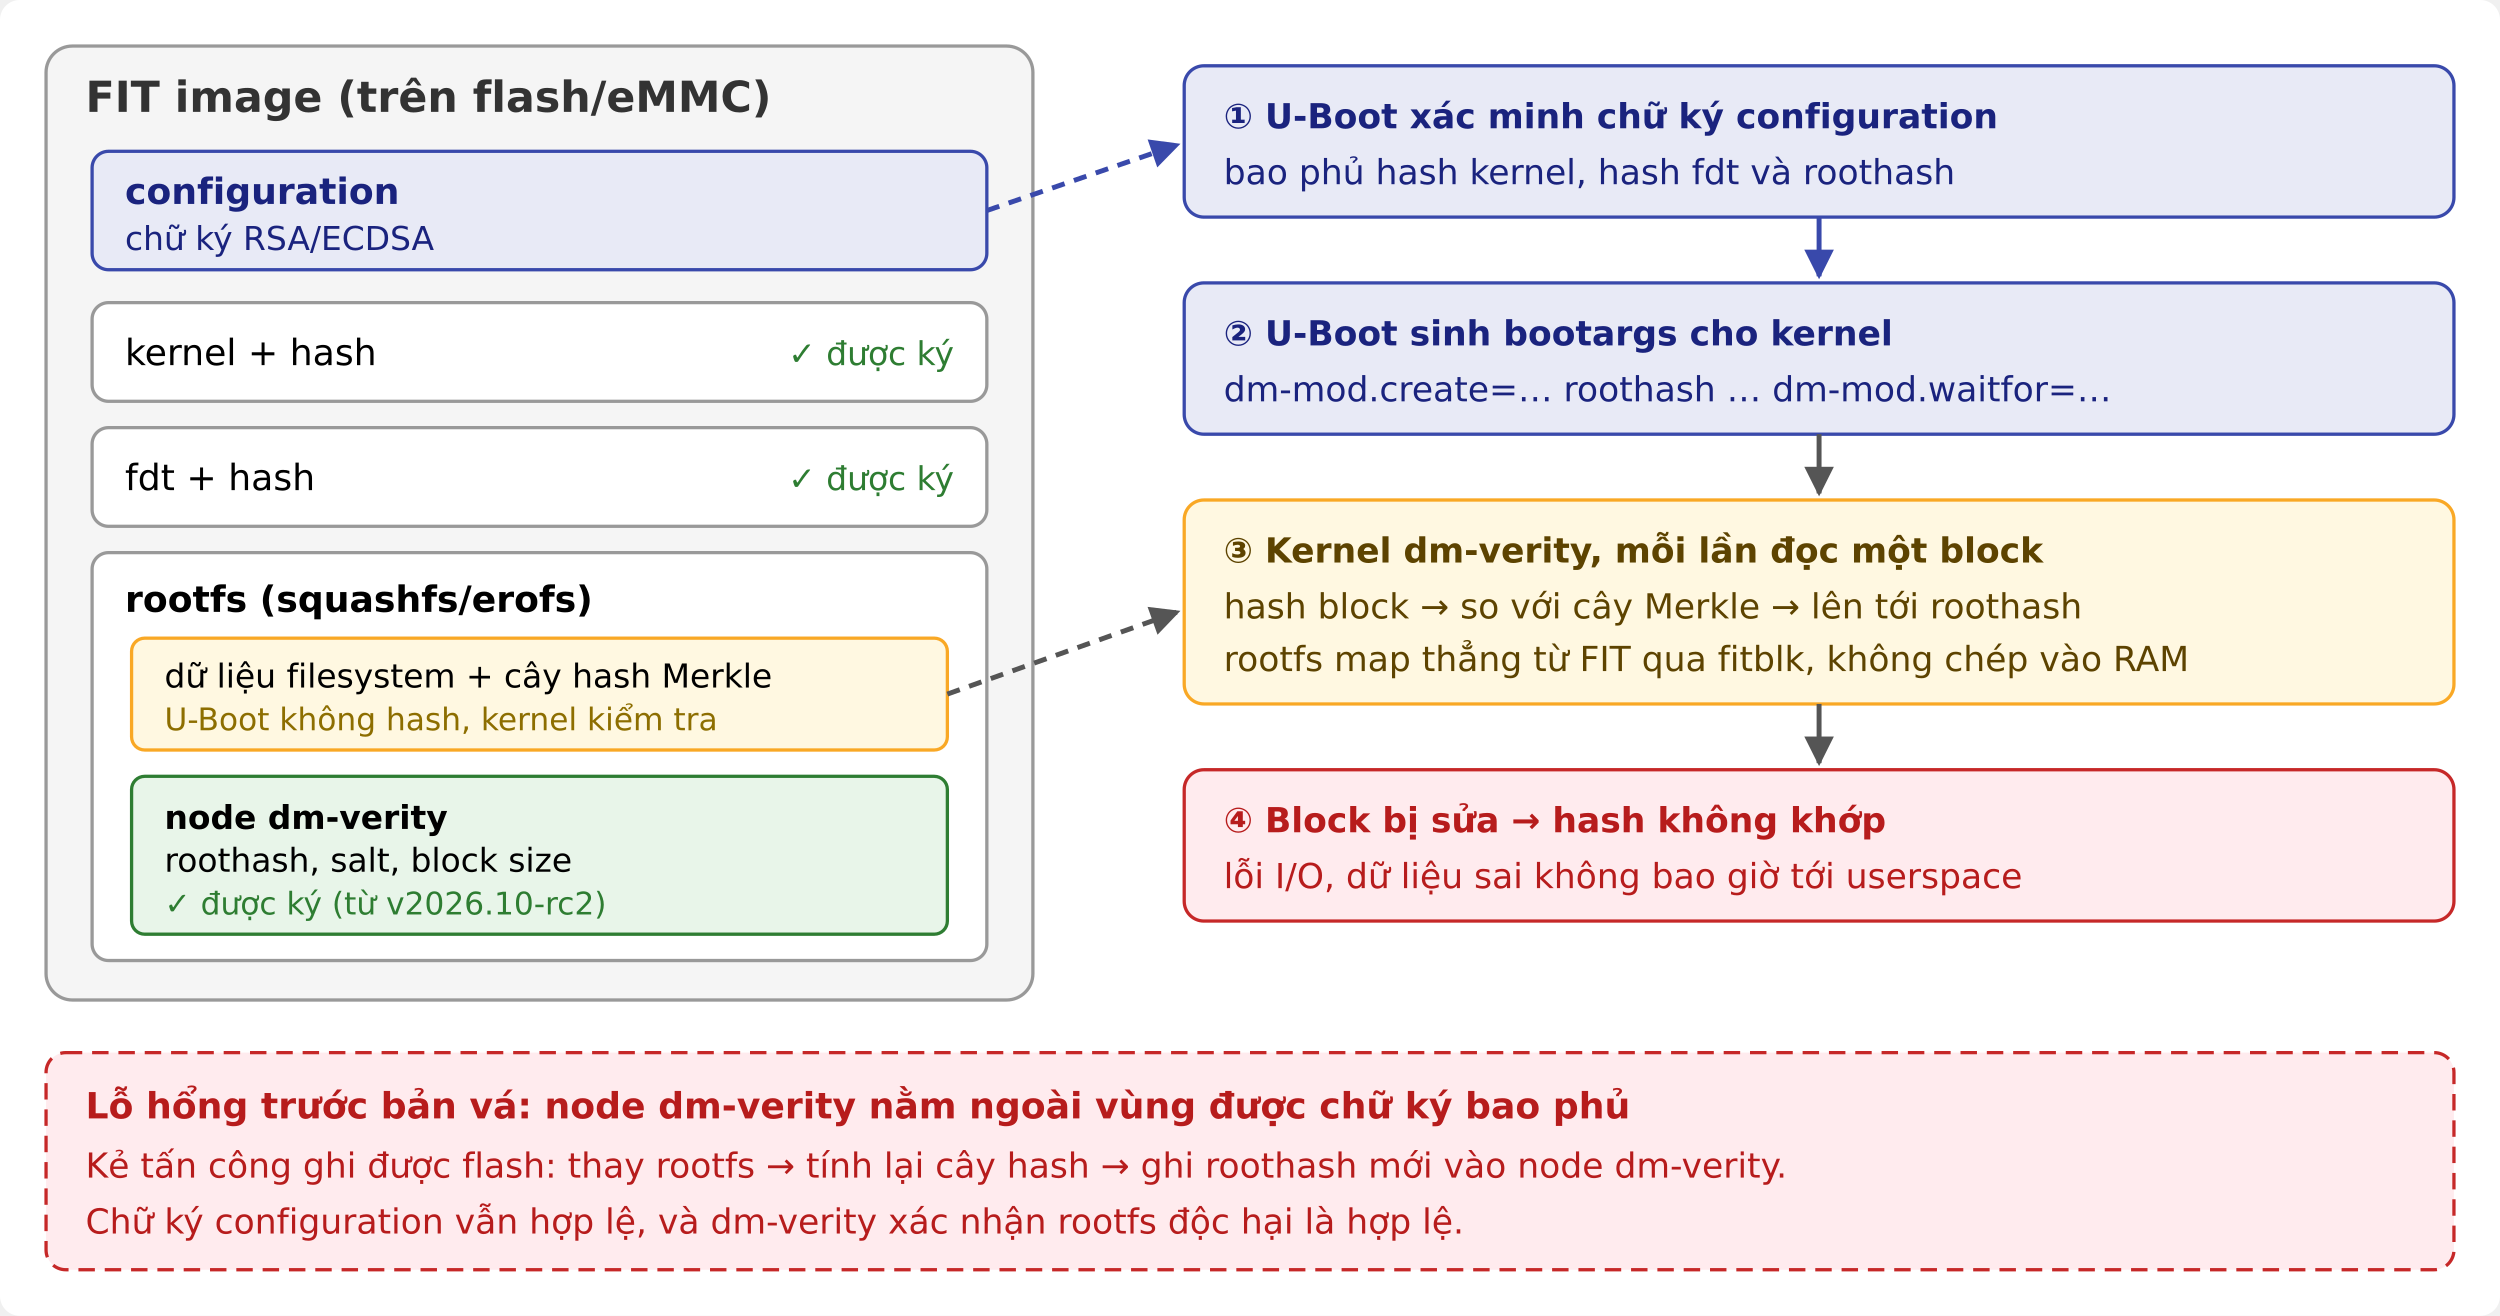
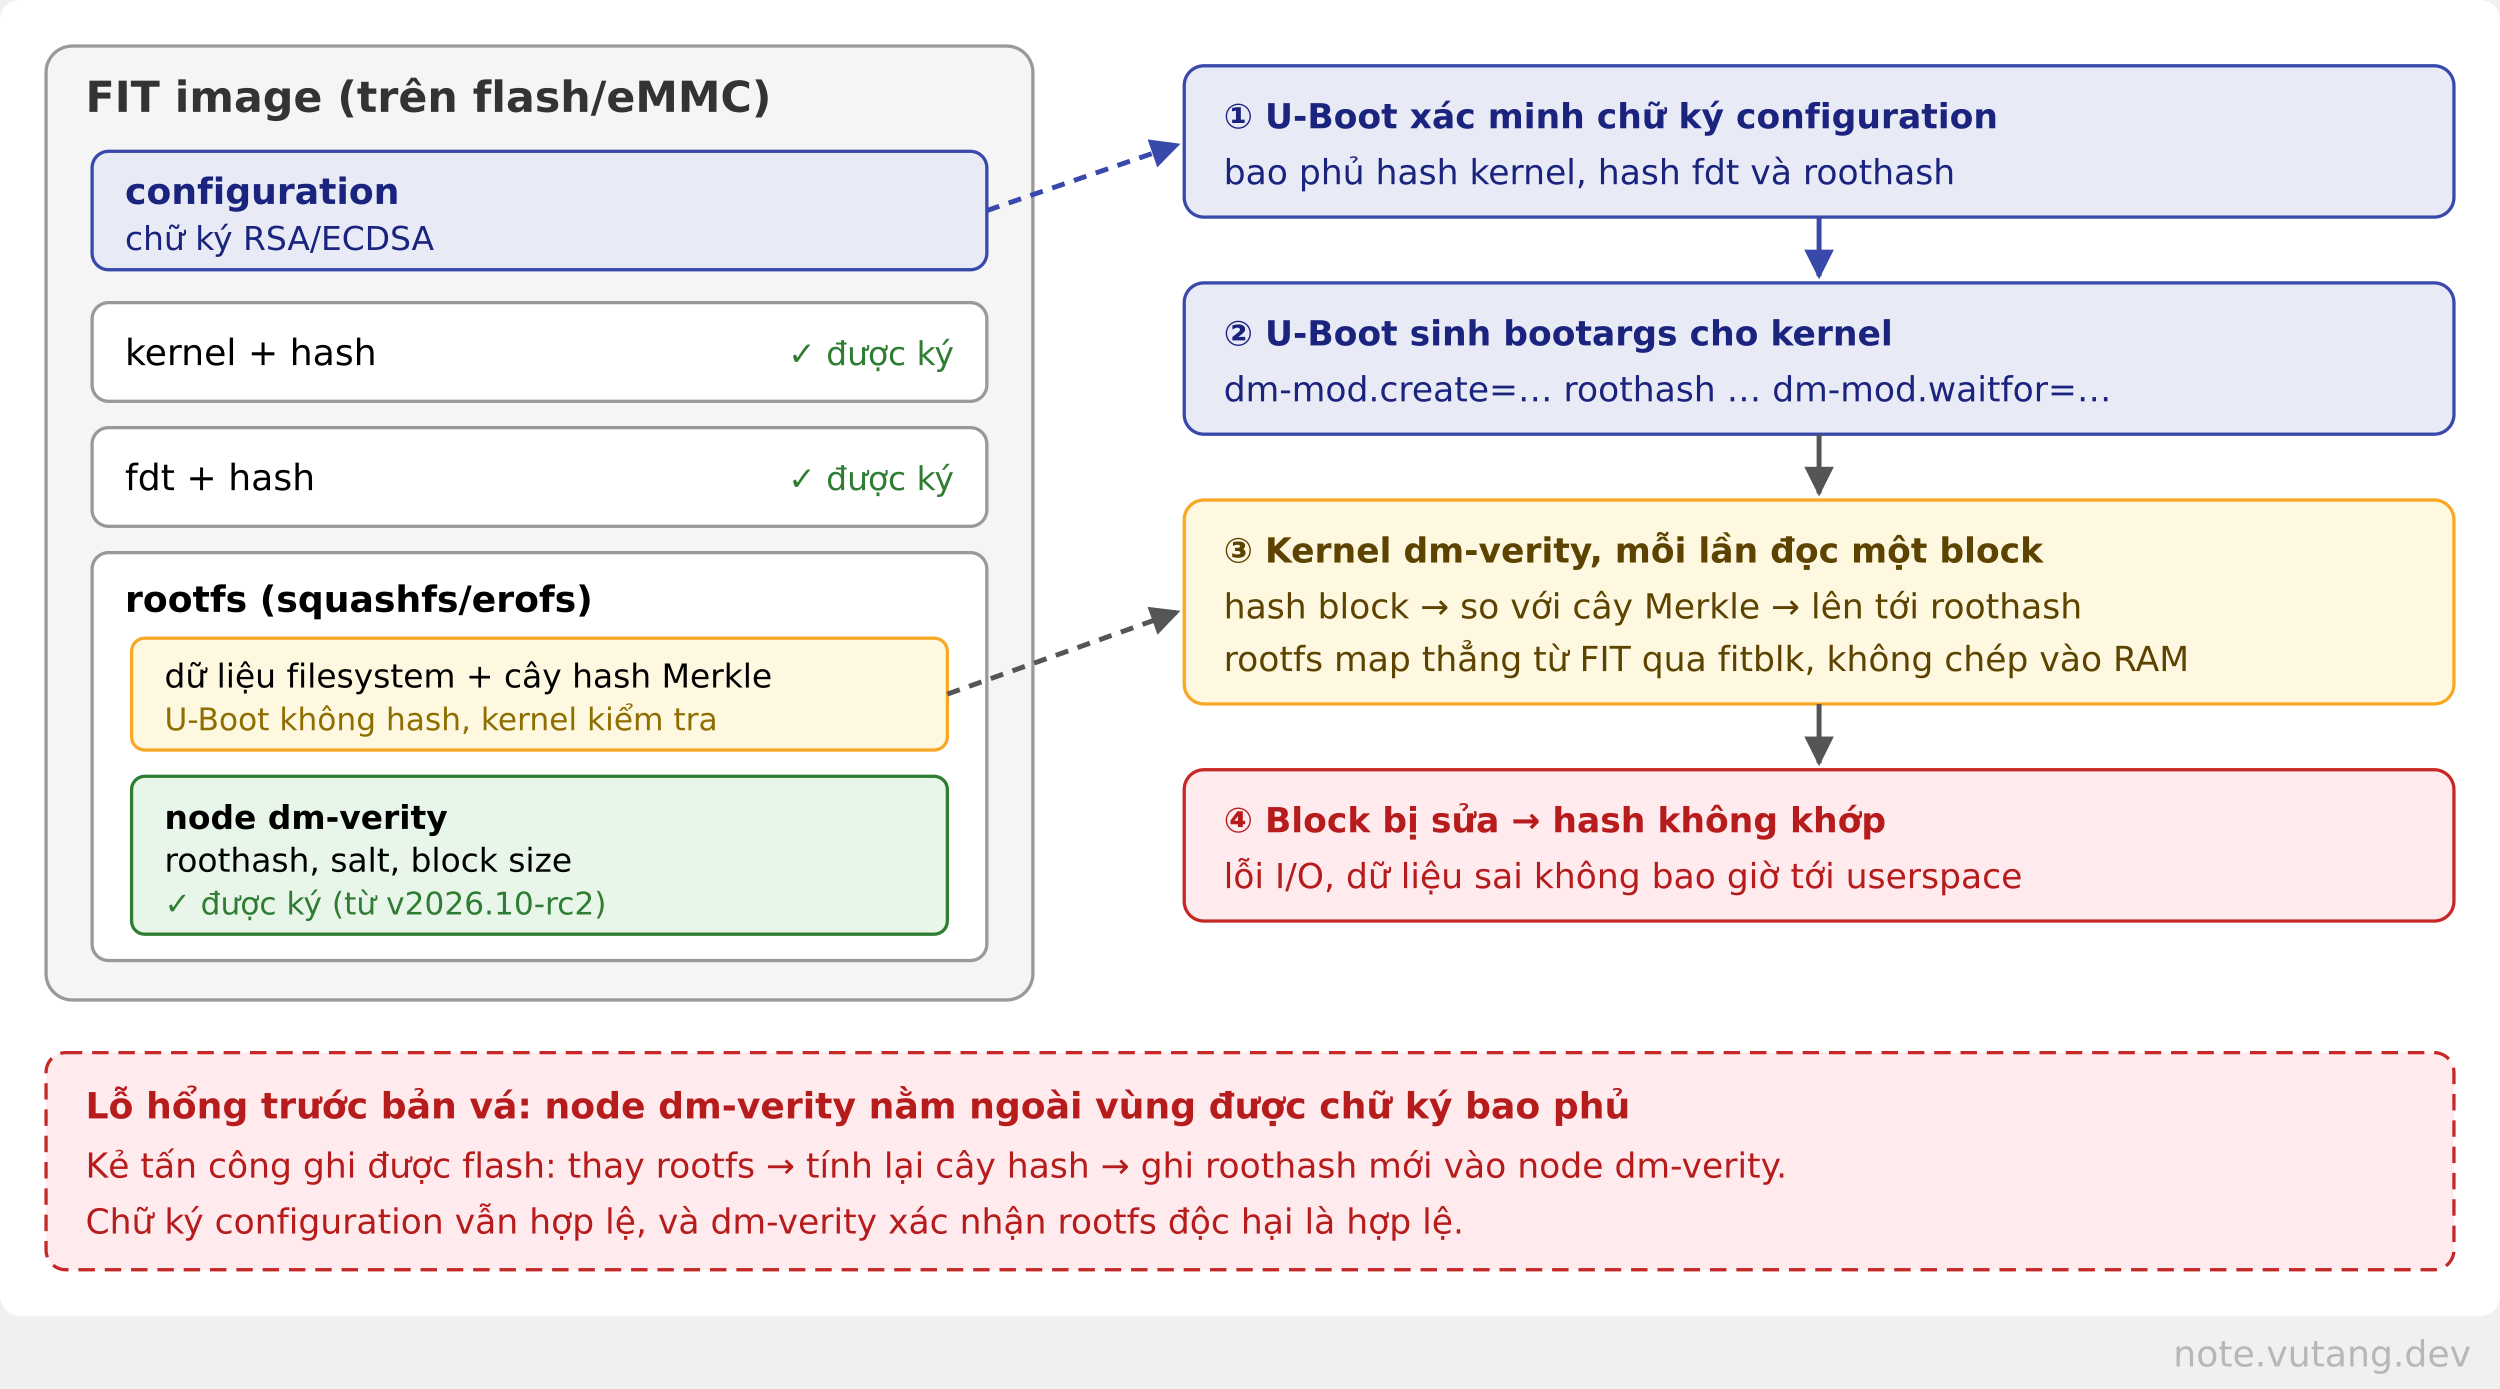
- <svg xmlns="http://www.w3.org/2000/svg" role="img" aria-label="Luồng dm-verity trong FIT image" viewBox="0 0 760 400" font-family="DejaVu Sans, sans-serif">
+ <svg xmlns="http://www.w3.org/2000/svg" role="img" aria-label="Luồng dm-verity trong FIT image" viewBox="0 0 760 422" font-family="DejaVu Sans, sans-serif">
  <rect width="760" height="400" rx="6" fill="#ffffff" />
  <defs>
    <marker id="dg" viewBox="0 0 10 10" refX="9" refY="5" markerWidth="6" markerHeight="6" orient="auto">
      <path d="M0,0 L10,5 L0,10 z" fill="#555" />
    </marker>
    <marker id="db" viewBox="0 0 10 10" refX="9" refY="5" markerWidth="6" markerHeight="6" orient="auto">
      <path d="M0,0 L10,5 L0,10 z" fill="#3949ab" />
    </marker>
  </defs>
  <rect x="14" y="14" width="300" height="290" rx="8" fill="#f5f5f5" stroke="#999" />
  <text x="26" y="34" font-size="13" font-weight="700" fill="#333">FIT image (trên flash/eMMC)</text>
  <rect x="28" y="46" width="272" height="36" rx="5" fill="#e8eaf6" stroke="#3949ab" />
  <text x="38" y="62" font-size="11" font-weight="700" fill="#1a237e">configuration</text>
  <text x="38" y="76" font-size="10" fill="#1a237e">chữ ký RSA/ECDSA</text>
  <rect x="28" y="92" width="272" height="30" rx="5" fill="#fff" stroke="#999" />
  <text x="38" y="111" font-size="11">kernel + hash</text>
  <text x="290" y="111" font-size="10" text-anchor="end" fill="#2e7d32">✓ được ký</text>
  <rect x="28" y="130" width="272" height="30" rx="5" fill="#fff" stroke="#999" />
  <text x="38" y="149" font-size="11">fdt + hash</text>
  <text x="290" y="149" font-size="10" text-anchor="end" fill="#2e7d32">✓ được ký</text>
  <rect x="28" y="168" width="272" height="124" rx="5" fill="#fff" stroke="#999" />
  <text x="38" y="186" font-size="11" font-weight="700">rootfs (squashfs/erofs)</text>
  <rect x="40" y="194" width="248" height="34" rx="4" fill="#fff8e1" stroke="#f9a825" />
  <text x="50" y="209" font-size="10">dữ liệu filesystem + cây hash Merkle</text>
  <text x="50" y="222" font-size="9.5" fill="#8d6e00">U-Boot không hash, kernel kiểm tra</text>
  <rect x="40" y="236" width="248" height="48" rx="4" fill="#e8f5e9" stroke="#2e7d32" />
  <text x="50" y="252" font-size="10" font-weight="700">node dm-verity</text>
  <text x="50" y="265" font-size="10">roothash, salt, block size</text>
  <text x="50" y="278" font-size="9.5" fill="#2e7d32">✓ được ký (từ v2026.10-rc2)</text>
  <g font-size="10.5">
    <rect x="360" y="20" width="386" height="46" rx="6" fill="#e8eaf6" stroke="#3949ab" />
    <text x="372" y="39" font-weight="700" fill="#1a237e">① U-Boot xác minh chữ ký configuration</text>
    <text x="372" y="56" fill="#1a237e">bao phủ hash kernel, hash fdt và roothash</text>
    <rect x="360" y="86" width="386" height="46" rx="6" fill="#e8eaf6" stroke="#3949ab" />
    <text x="372" y="105" font-weight="700" fill="#1a237e">② U-Boot sinh bootargs cho kernel</text>
    <text x="372" y="122" fill="#1a237e">dm-mod.create=… roothash …  dm-mod.waitfor=…</text>
    <rect x="360" y="152" width="386" height="62" rx="6" fill="#fff8e1" stroke="#f9a825" />
    <text x="372" y="171" font-weight="700" fill="#5d4300">③ Kernel dm-verity, mỗi lần đọc một block</text>
    <text x="372" y="188" fill="#5d4300">hash block → so với cây Merkle → lên tới roothash</text>
    <text x="372" y="204" fill="#5d4300">rootfs map thẳng từ FIT qua fitblk, không chép vào RAM</text>
    <rect x="360" y="234" width="386" height="46" rx="6" fill="#ffebee" stroke="#c62828" />
    <text x="372" y="253" font-weight="700" fill="#b71c1c">④ Block bị sửa → hash không khớp</text>
    <text x="372" y="270" fill="#b71c1c">lỗi I/O, dữ liệu sai không bao giờ tới userspace</text>
  </g>
  <g stroke-width="1.5">
    <line x1="553" y1="66" x2="553" y2="84" stroke="#3949ab" marker-end="url(#db)" />
    <line x1="553" y1="132" x2="553" y2="150" stroke="#555" marker-end="url(#dg)" />
    <line x1="553" y1="214" x2="553" y2="232" stroke="#555" marker-end="url(#dg)" />
    <line x1="300" y1="64" x2="358" y2="44" stroke="#3949ab" stroke-dasharray="4,3" marker-end="url(#db)" />
    <line x1="288" y1="211" x2="358" y2="186" stroke="#555" stroke-dasharray="4,3" marker-end="url(#dg)" />
  </g>
  <rect x="14" y="320" width="732" height="66" rx="6" fill="#ffebee" stroke="#c62828" stroke-dasharray="5,3" />
  <text x="26" y="340" font-size="11" font-weight="700" fill="#b71c1c">Lỗ hổng trước bản vá: node dm-verity nằm ngoài vùng được chữ ký bao phủ</text>
  <text x="26" y="358" font-size="10.5" fill="#b71c1c">Kẻ tấn công ghi được flash: thay rootfs → tính lại cây hash → ghi roothash mới vào node dm-verity.</text>
  <text x="26" y="375" font-size="10.5" fill="#b71c1c">Chữ ký configuration vẫn hợp lệ, và dm-verity xác nhận rootfs độc hại là hợp lệ.</text>
+   <text id="wm" x="751.2" y="415.4" text-anchor="end" font-size="11" font-family="DejaVu Sans, sans-serif" style="fill:#888;fill-opacity:0.55">note.vutang.dev</text>
</svg>
